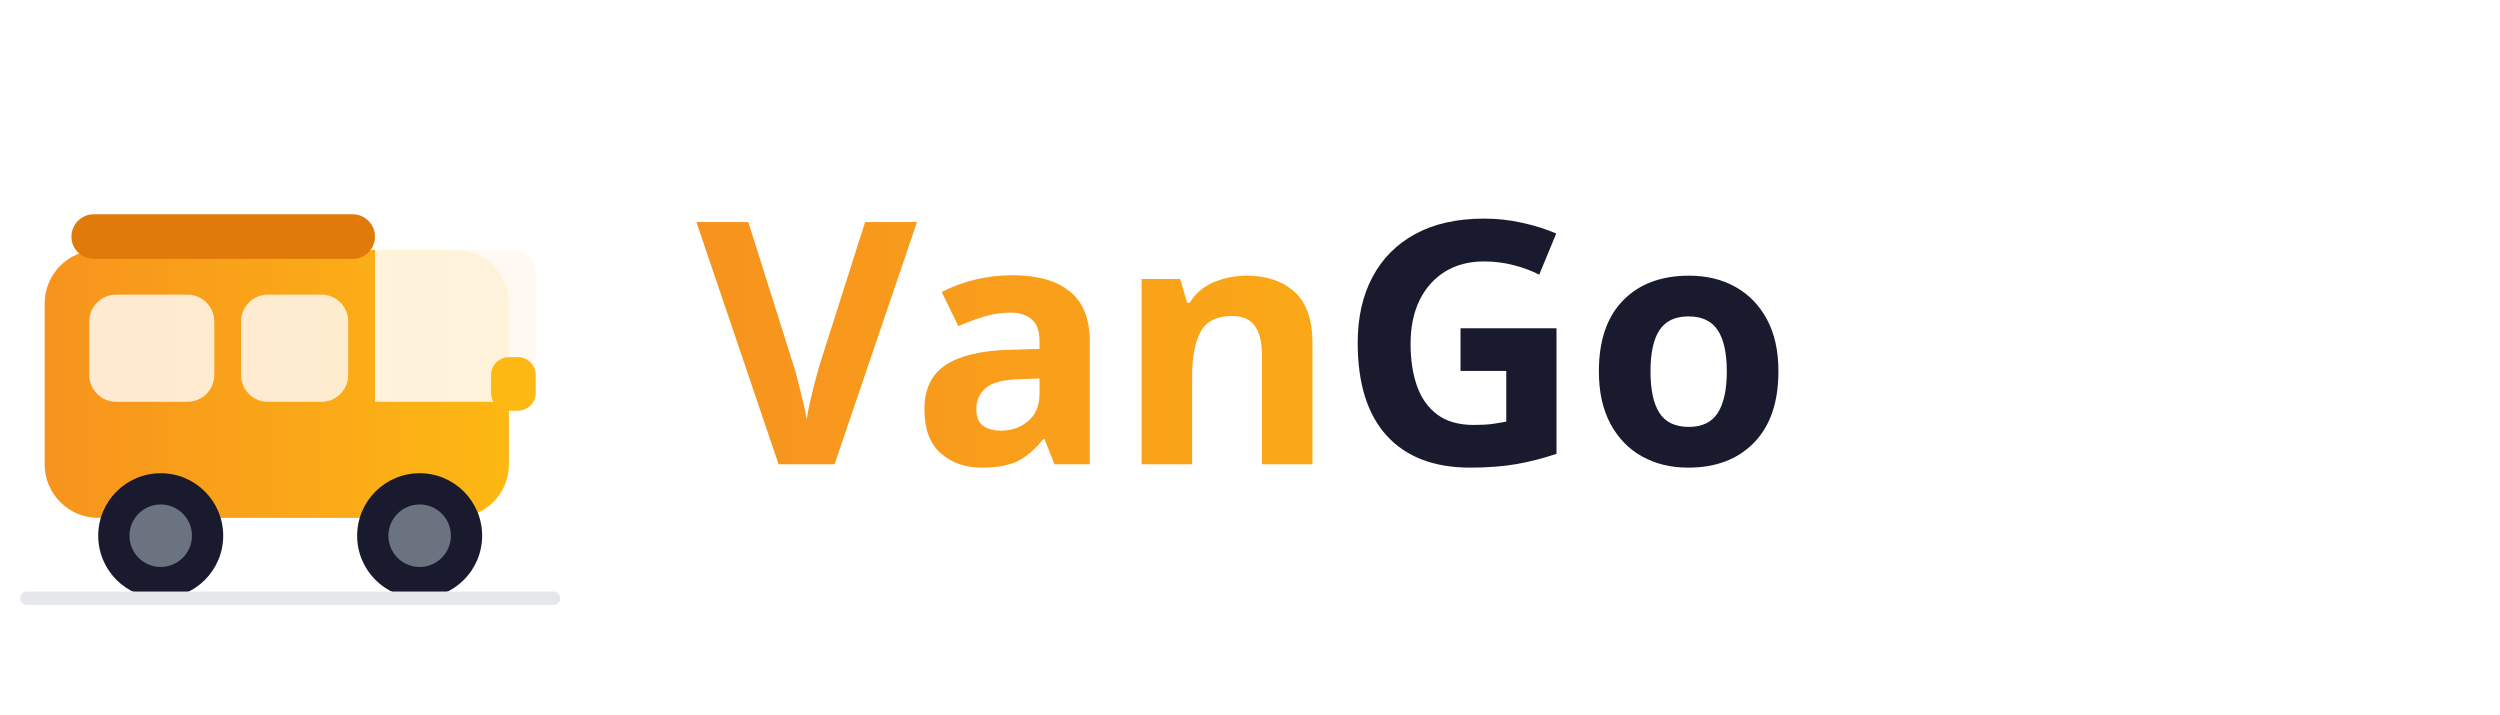
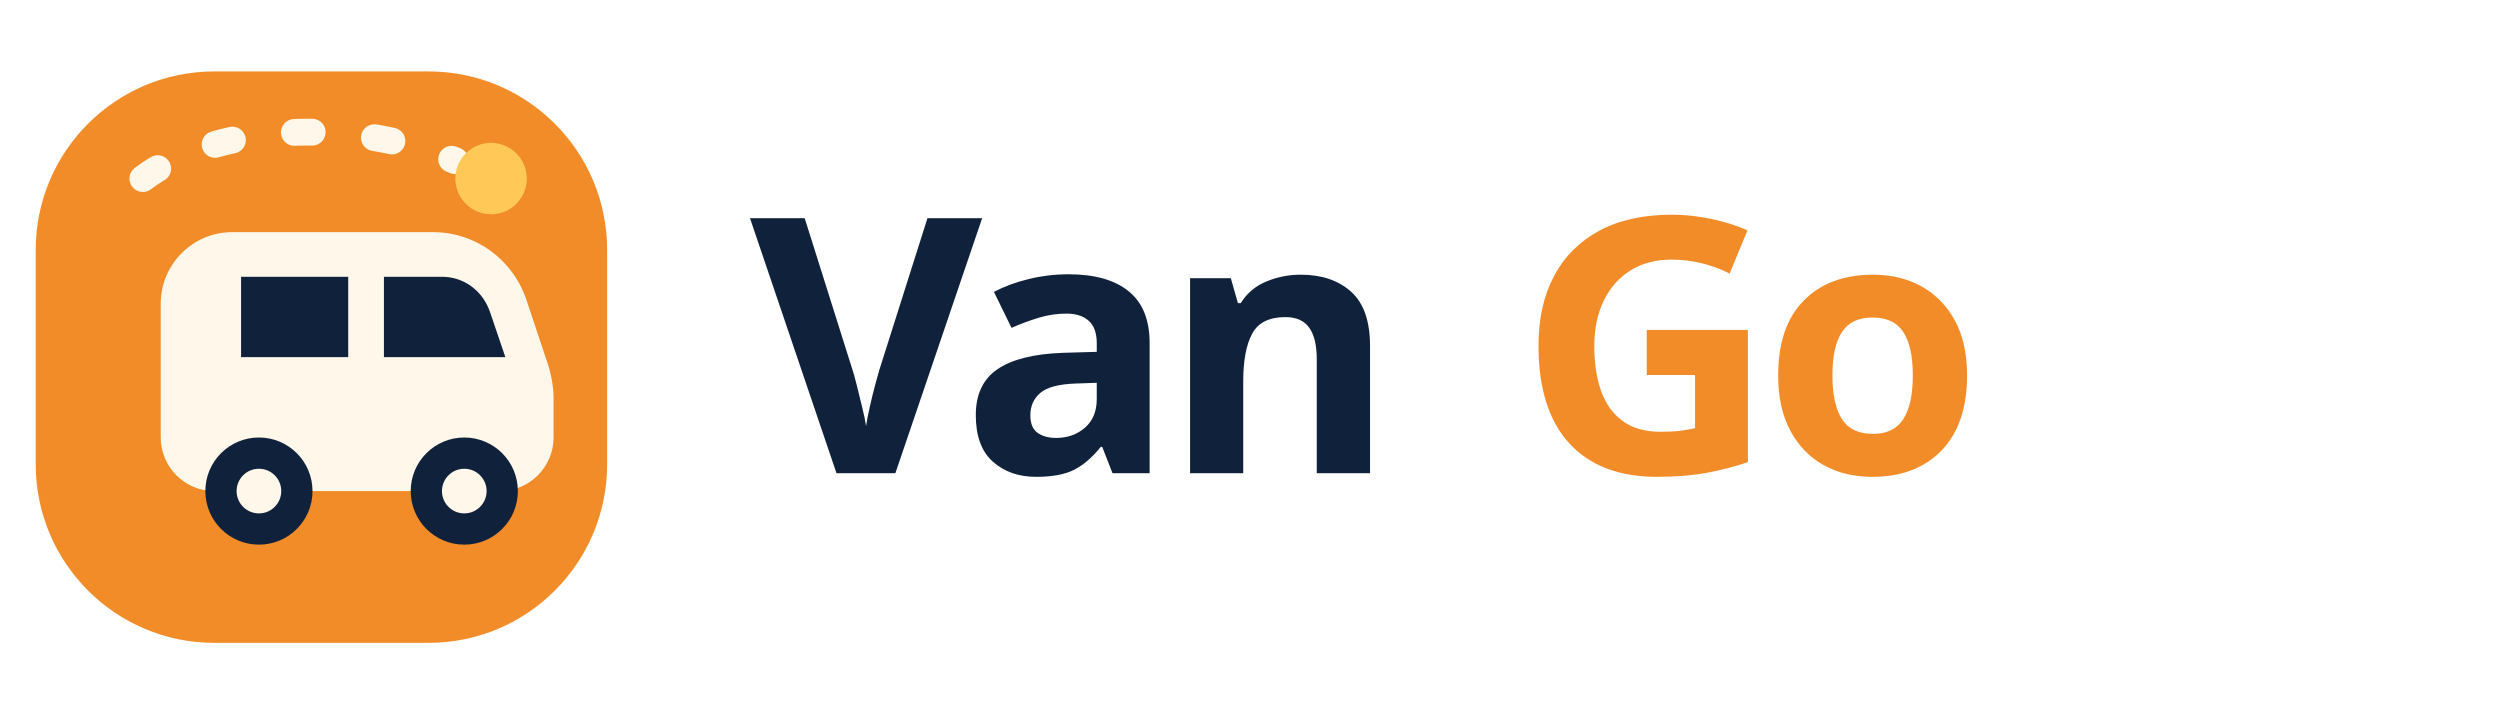
- <svg xmlns="http://www.w3.org/2000/svg" viewBox="0 0 280 80" fill="none">
-   <defs>
-     <linearGradient id="vanGrad" x1="0%" y1="0%" x2="100%" y2="0%">
-       <stop offset="0%" stop-color="#F7931E" />
-       <stop offset="100%" stop-color="#FDB813" />
-     </linearGradient>
-   </defs>
-   <g transform="translate(0, 10)">
-     <rect x="5" y="18" width="52" height="30" rx="6" fill="url(#vanGrad)" />
-     <path d="M42 18 L57 18 Q60 18 60 21 L60 35 L42 35 Z" fill="#FFF8F0" opacity="0.9" />
-     <rect x="10" y="23" width="14" height="12" rx="3" fill="#FFF8F0" opacity="0.85" />
-     <rect x="27" y="23" width="12" height="12" rx="3" fill="#FFF8F0" opacity="0.85" />
-     <rect x="8" y="14" width="34" height="5" rx="2.5" fill="#E07B0A" />
-     <circle cx="18" cy="50" r="7" fill="#1A1A2E" />
-     <circle cx="18" cy="50" r="3.5" fill="#6B7280" />
-     <circle cx="47" cy="50" r="7" fill="#1A1A2E" />
-     <circle cx="47" cy="50" r="3.5" fill="#6B7280" />
-     <rect x="55" y="30" width="5" height="6" rx="2" fill="#FDB813" />
-     <line x1="3" y1="57" x2="62" y2="57" stroke="#E5E7EB" stroke-width="1.5" stroke-linecap="round" />
-   </g>
-   <text x="78" y="52" font-family="Poppins, sans-serif" font-size="38" font-weight="700" fill="url(#vanGrad)">
-     Van<tspan fill="#1A1A2E">Go</tspan>
-   </text>
+ <svg xmlns="http://www.w3.org/2000/svg" width="280" height="80" viewBox="0 0 280 80" fill="none">
+   <rect x="4" y="8" width="64" height="64" rx="20" fill="#F28C28" />
+   <path d="M18 46V34C18 29.6 21.6 26 26 26H48.5C53.3 26 57.5 29.1 59 33.7L61.2 40.3C61.7 41.7 62 43.2 62 44.7V49C62 52.3 59.3 55 56 55H24C20.7 55 18 52.3 18 49V46Z" fill="#FFF7EA" />
+   <path d="M27 31H39V40H27V31ZM43 31H49.5C52 31 54.1 32.6 54.9 35L56.6 40H43V31Z" fill="#10223B" />
+   <circle cx="29" cy="55" r="6" fill="#10223B" />
+   <circle cx="52" cy="55" r="6" fill="#10223B" />
+   <circle cx="29" cy="55" r="2.5" fill="#FFF7EA" />
+   <circle cx="52" cy="55" r="2.5" fill="#FFF7EA" />
+   <path d="M16 20C24 14 39 13 51 18" stroke="#FFF7EA" stroke-width="3" stroke-linecap="round" stroke-dasharray="2 7" />
+   <circle cx="55" cy="20" r="4" fill="#FFC857" />
+   <text x="84" y="53" font-family="Poppins, sans-serif" font-size="40" font-weight="700" letter-spacing="-1.6" fill="#10223B">Van</text>
+   <text x="170" y="53" font-family="Poppins, sans-serif" font-size="40" font-weight="700" letter-spacing="-1.6" fill="#F28C28">Go</text>
</svg>
